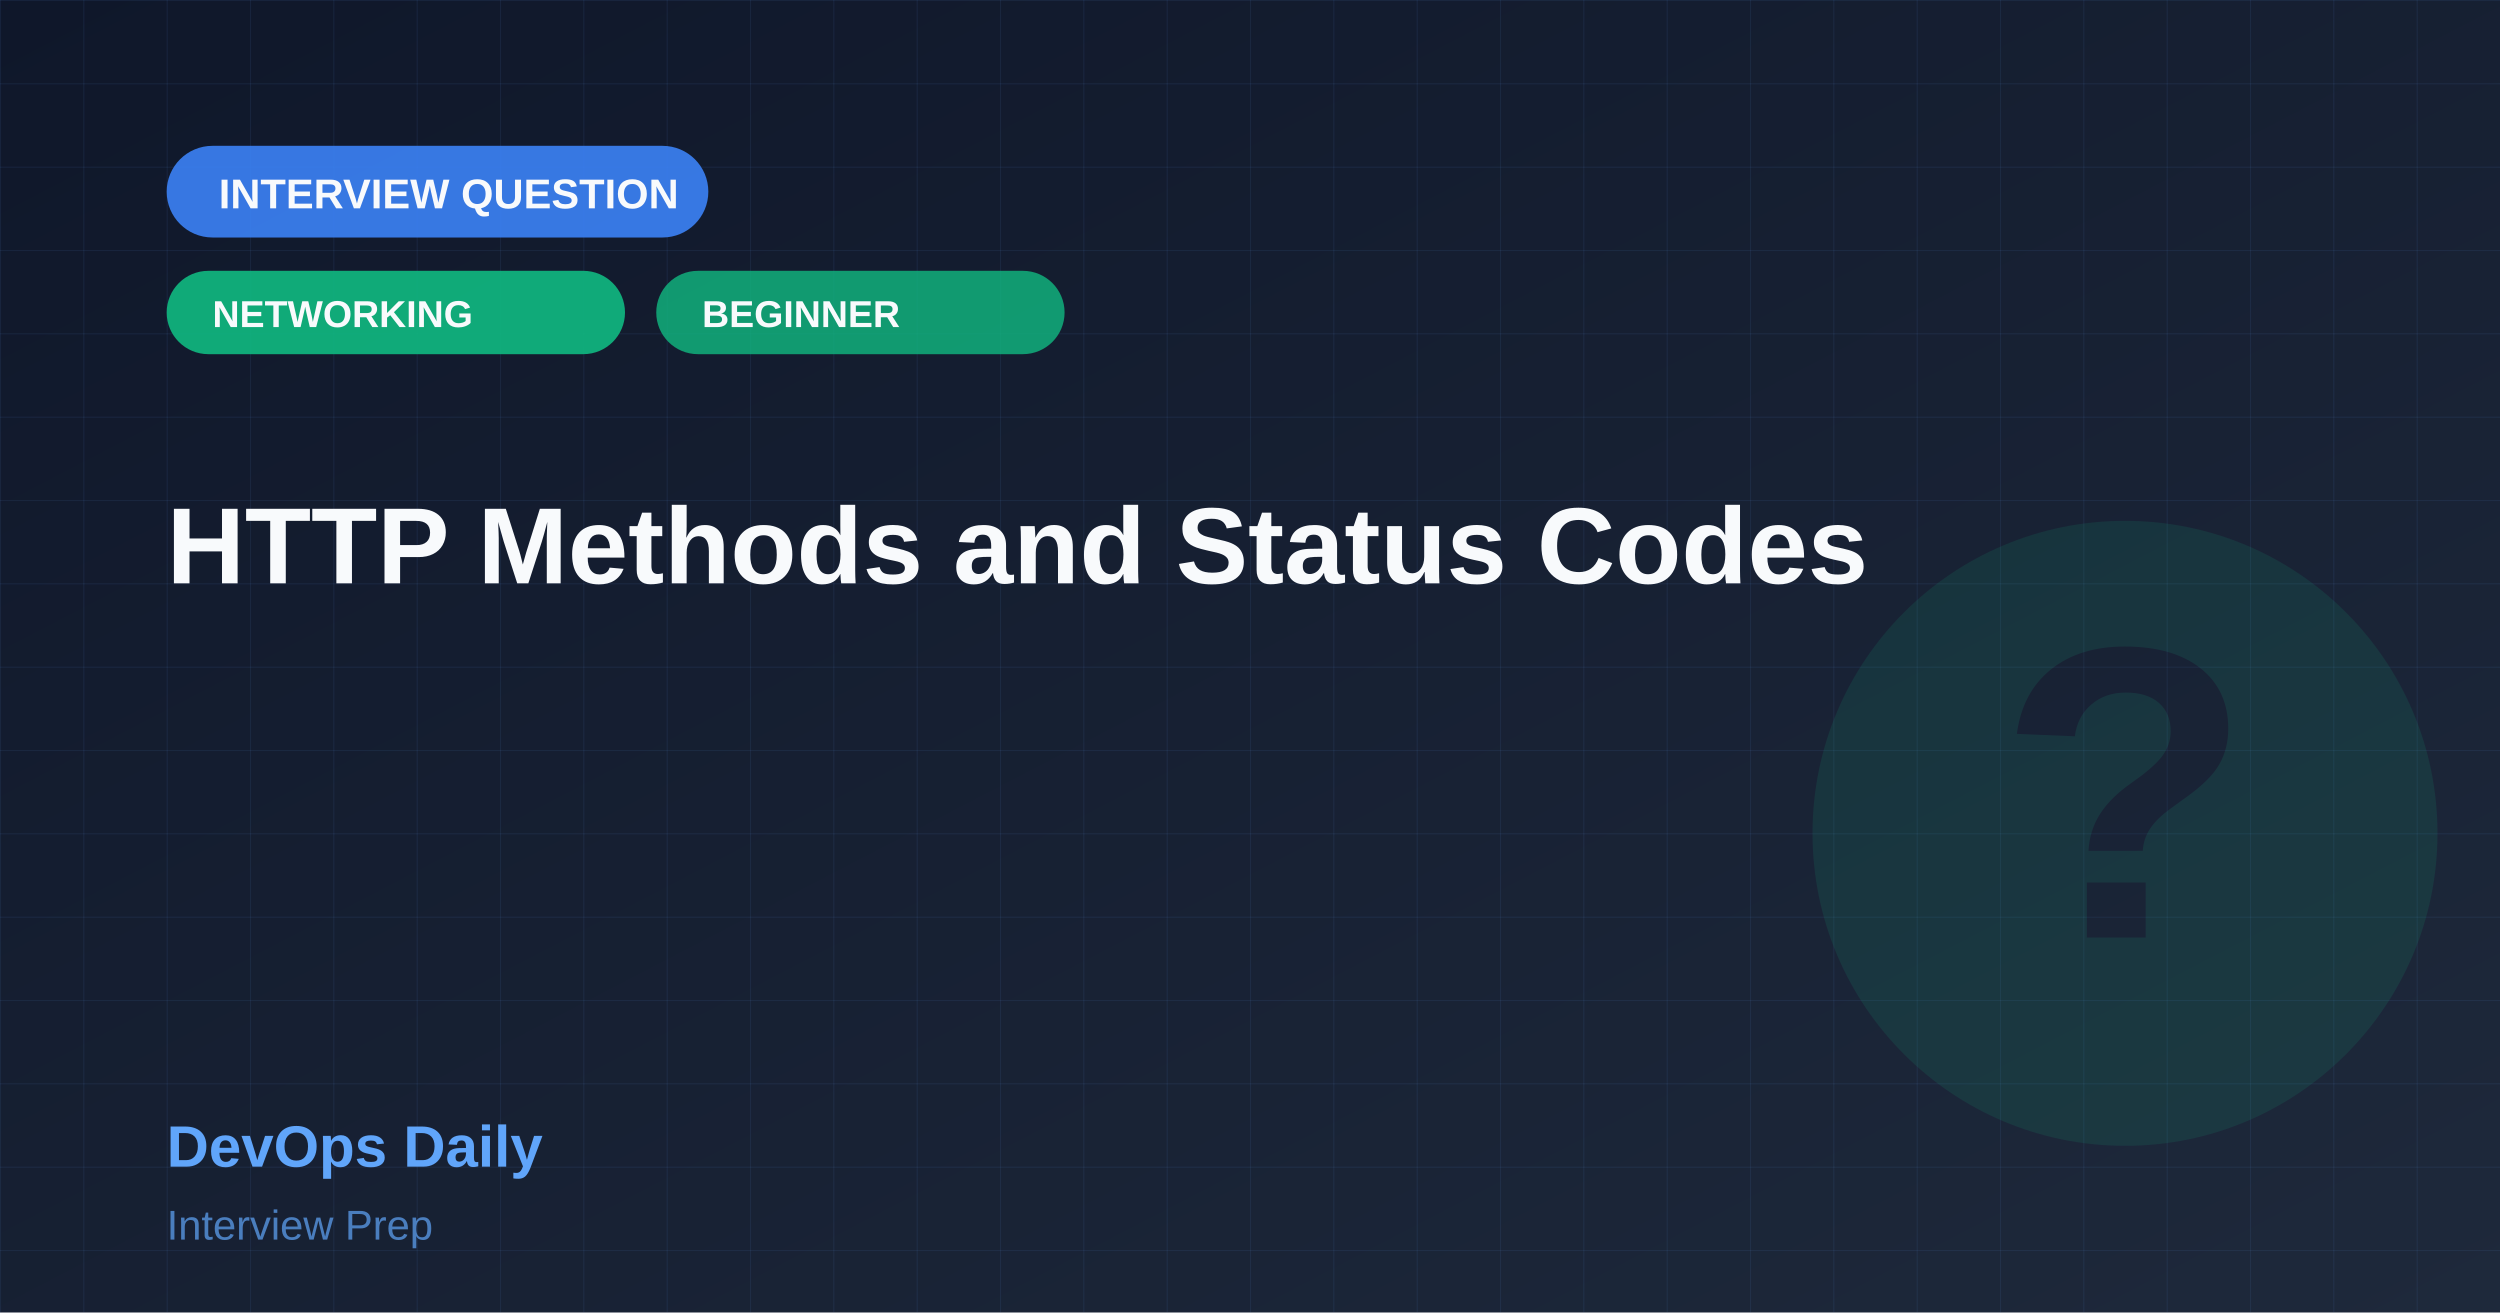
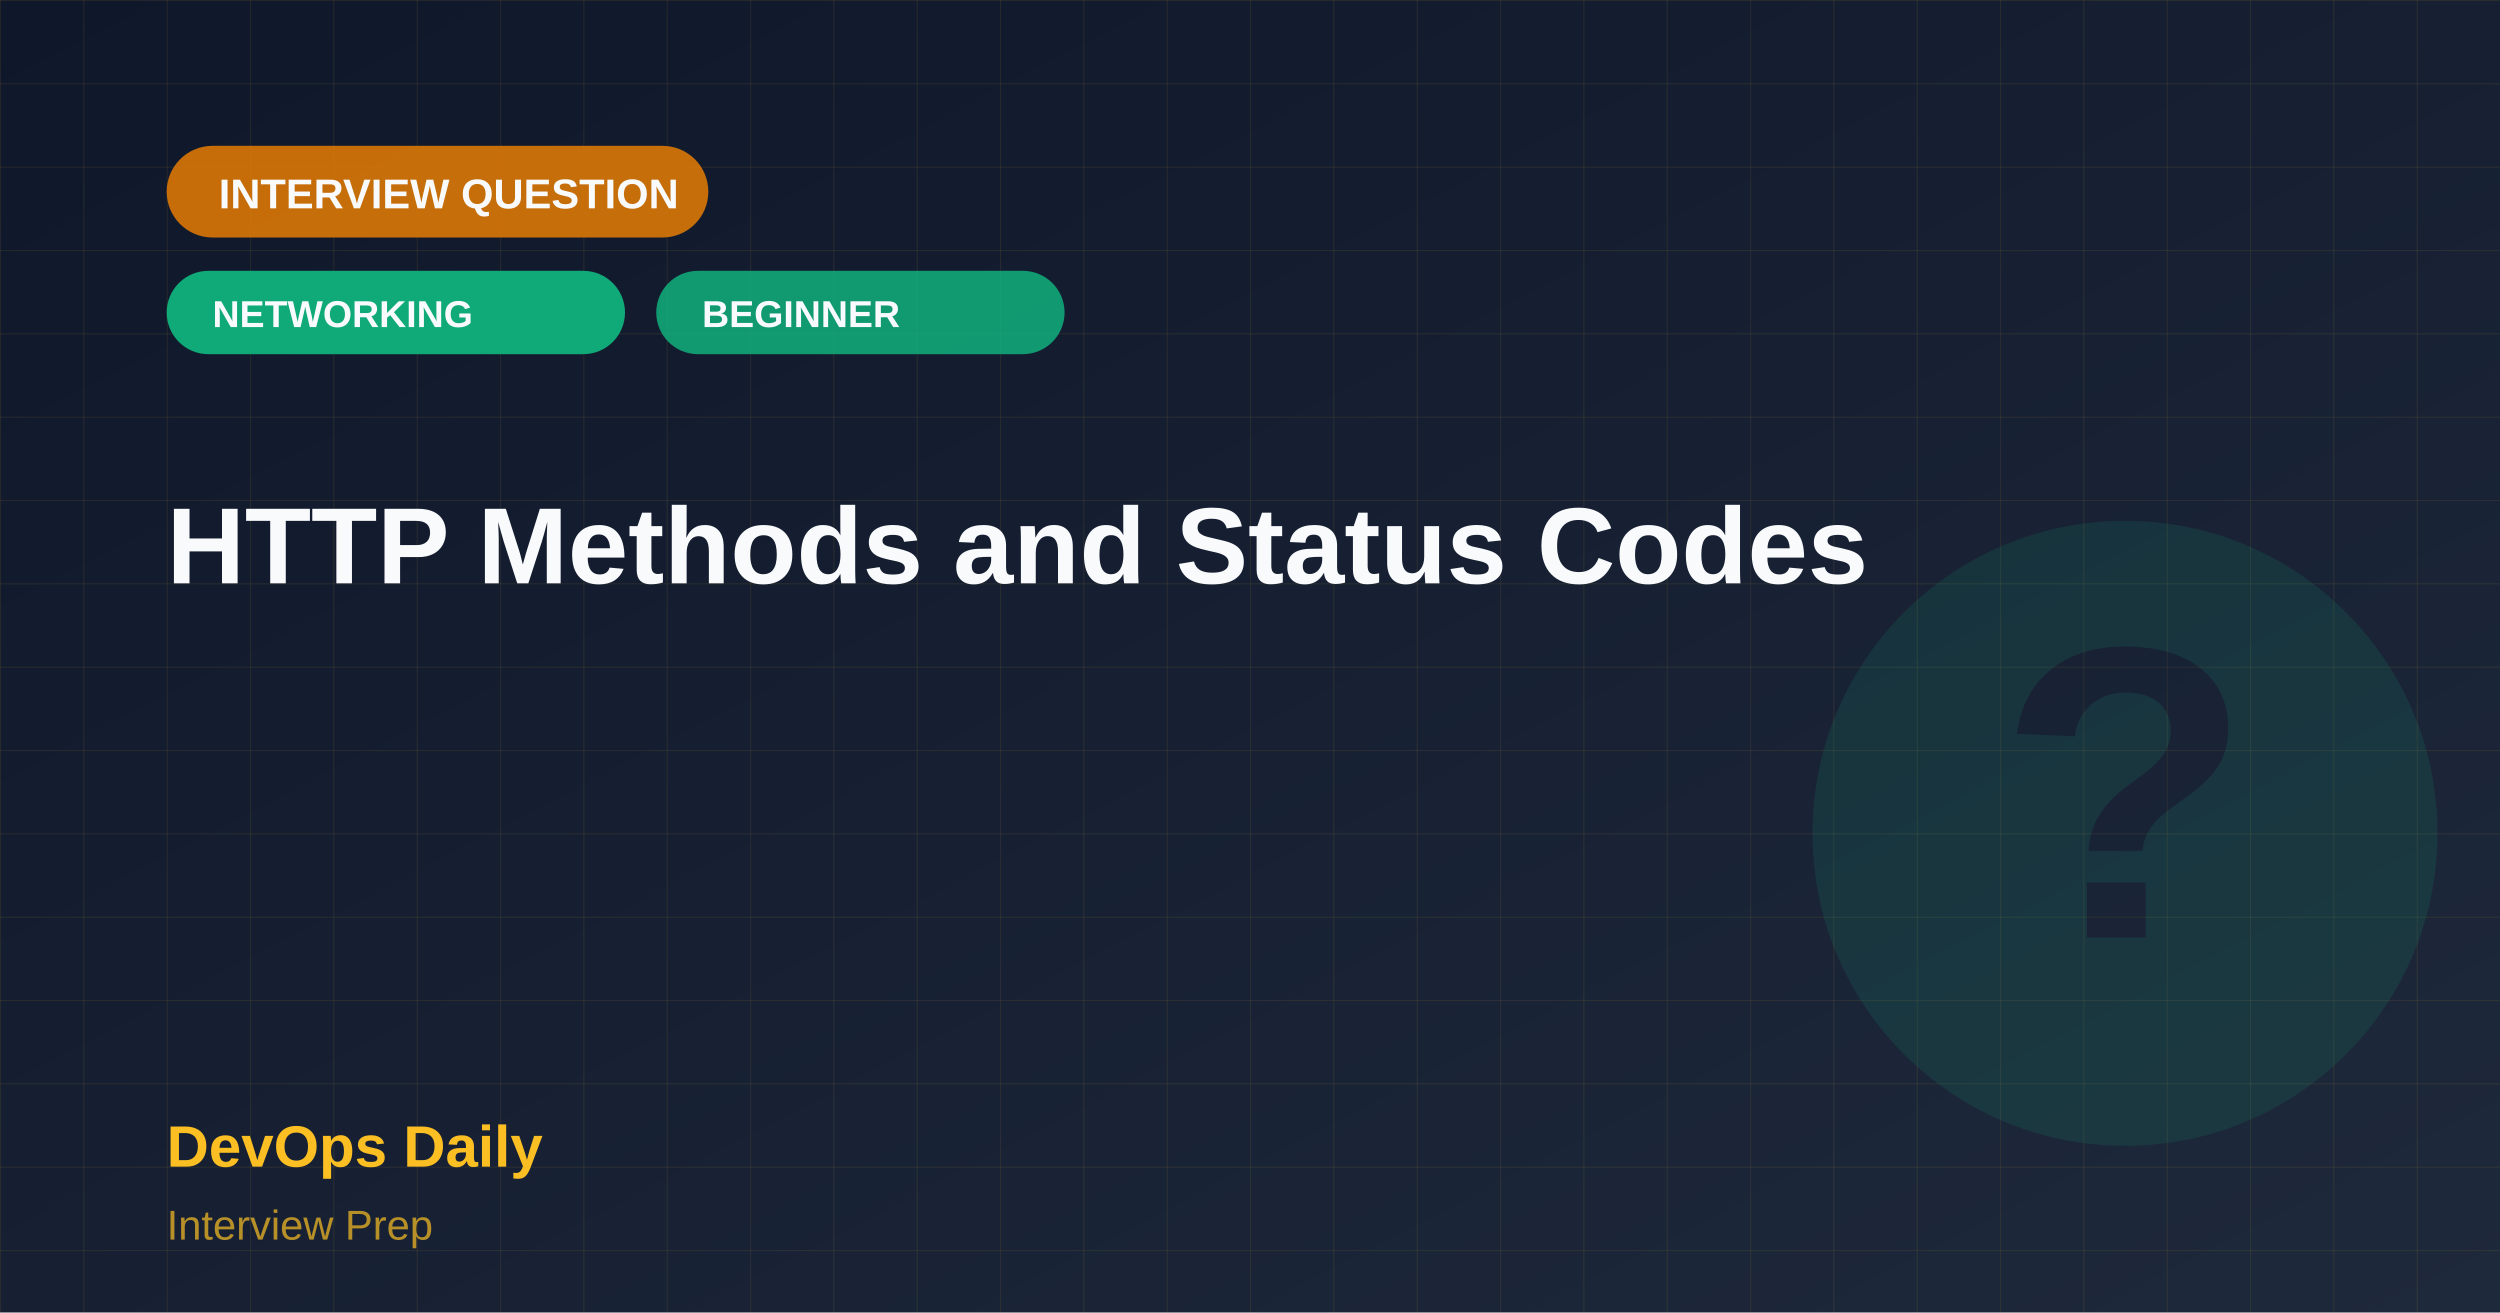
<svg xmlns="http://www.w3.org/2000/svg" width="1200" height="630">
  <defs>
    <linearGradient id="bgGradient" x1="0%" y1="0%" x2="100%" y2="100%">
      <stop offset="0%" style="stop-color:#0f172a;stop-opacity:1" />
      <stop offset="100%" style="stop-color:#1e293b;stop-opacity:1" />
    </linearGradient>
    <pattern id="grid" x="0" y="0" width="40" height="40" patternUnits="userSpaceOnUse">
-       <line x1="0" y1="0" x2="0" y2="40" stroke="#60a5fa" stroke-width="1" opacity="0.08" />
-       <line x1="0" y1="0" x2="40" y2="0" stroke="#60a5fa" stroke-width="1" opacity="0.08" />
+       <line x1="0" y1="0" x2="0" y2="40" stroke="#fbbf24" stroke-width="1" opacity="0.08" />
+       <line x1="0" y1="0" x2="40" y2="0" stroke="#fbbf24" stroke-width="1" opacity="0.08" />
    </pattern>
  </defs>
  <rect width="1200" height="630" fill="url(#bgGradient)" />
  <rect width="1200" height="630" fill="url(#grid)" />
-   <rect x="80" y="70" width="260" height="44" rx="22" fill="#3b82f6" opacity="0.9" />
+   <rect x="80" y="70" width="260" height="44" rx="22" fill="#d97706" opacity="0.9" />
  <text x="105" y="100" font-family="Arial, sans-serif" font-size="20" font-weight="bold" fill="#f8fafc">INTERVIEW QUESTION</text>
  <rect x="80" y="130" width="220" height="40" rx="20" fill="#10b981" opacity="0.9" />
  <text x="102" y="157" font-family="Arial, sans-serif" font-size="18" font-weight="bold" fill="#f8fafc">NETWORKING</text>
  <rect x="315" y="130" width="196" height="40" rx="20" fill="#10b981" opacity="0.8" />
  <text x="337" y="157" font-family="Arial, sans-serif" font-size="18" font-weight="600" fill="#f8fafc">BEGINNER</text>
  <g opacity="0.12">
    <circle cx="1020" cy="400" r="150" fill="#10b981" />
    <text x="1020" y="450" font-family="Arial, sans-serif" font-size="200" font-weight="bold" fill="#0f172a" text-anchor="middle">?</text>
  </g>
  <text x="80" y="280" font-family="Arial, sans-serif" font-size="52" font-weight="bold" fill="#f8fafc">HTTP Methods and Status Codes</text>
-   <text x="80" y="560" font-family="Arial, sans-serif" font-size="28" font-weight="bold" fill="#60a5fa">DevOps Daily</text>
-   <text x="80" y="595" font-family="Arial, sans-serif" font-size="20" font-weight="500" fill="#60a5fa" opacity="0.7">Interview Prep</text>
+   <text x="80" y="560" font-family="Arial, sans-serif" font-size="28" font-weight="bold" fill="#fbbf24">DevOps Daily</text>
+   <text x="80" y="595" font-family="Arial, sans-serif" font-size="20" font-weight="500" fill="#fbbf24" opacity="0.7">Interview Prep</text>
</svg>
